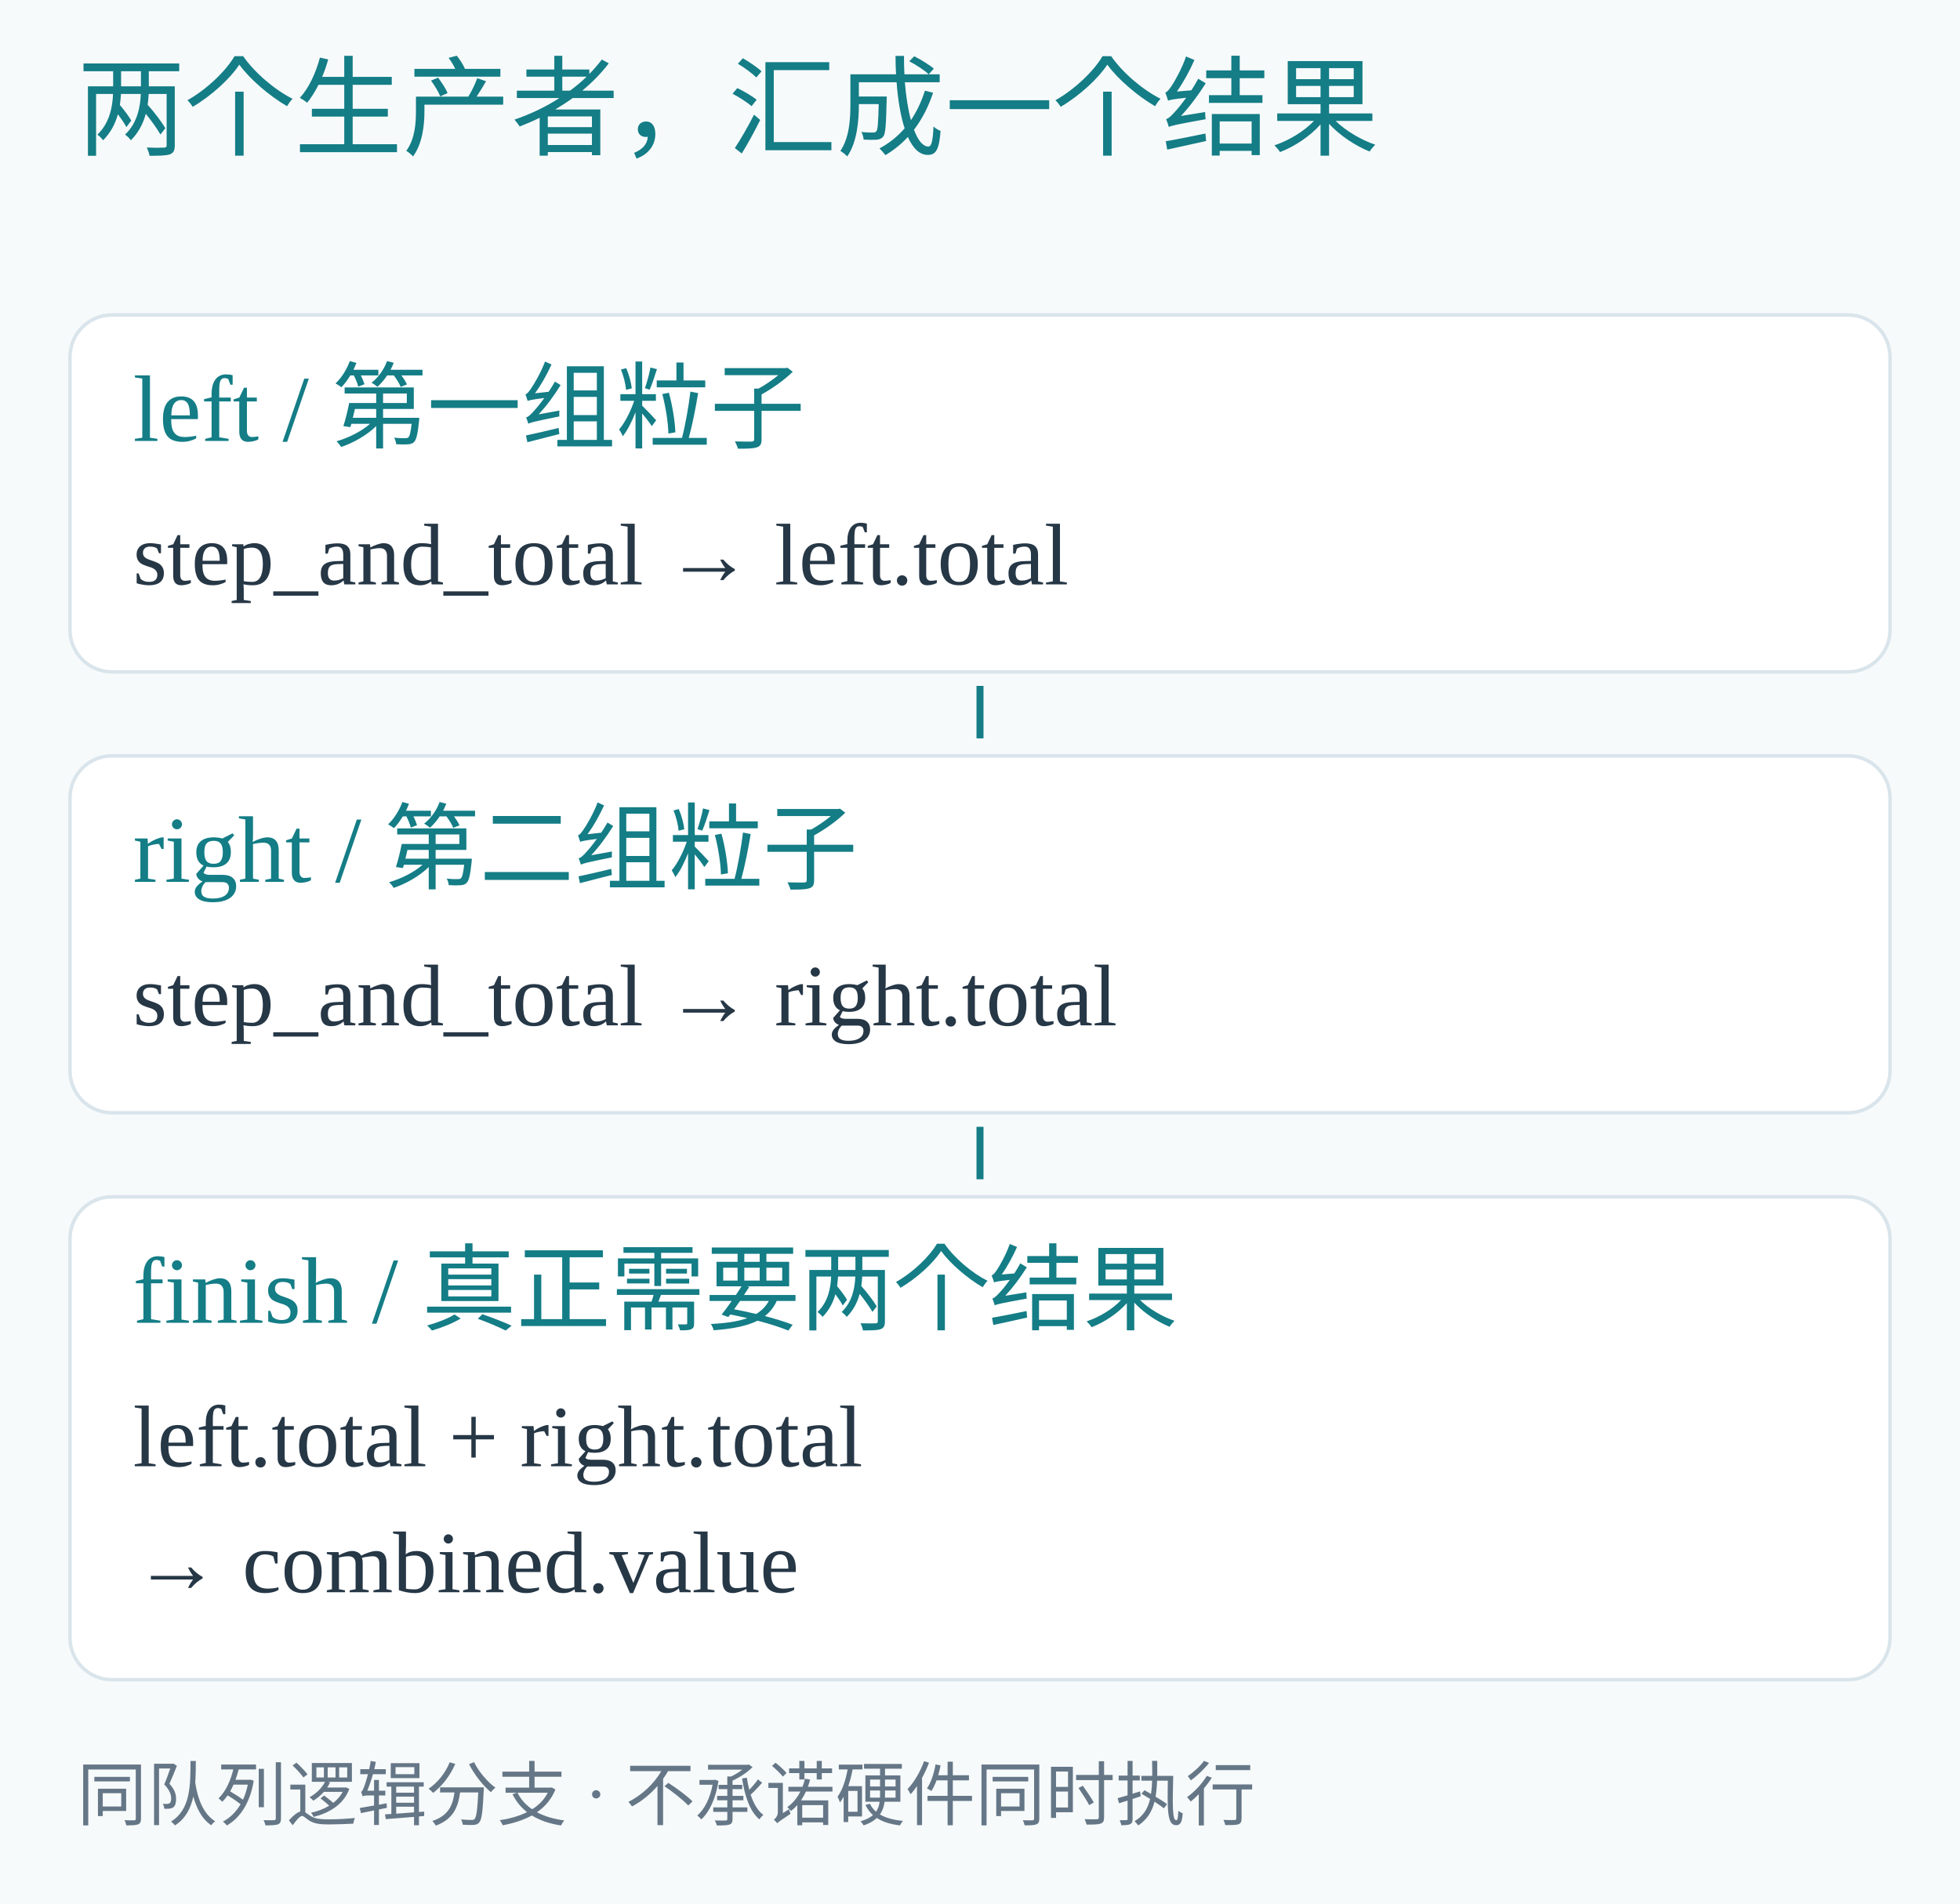
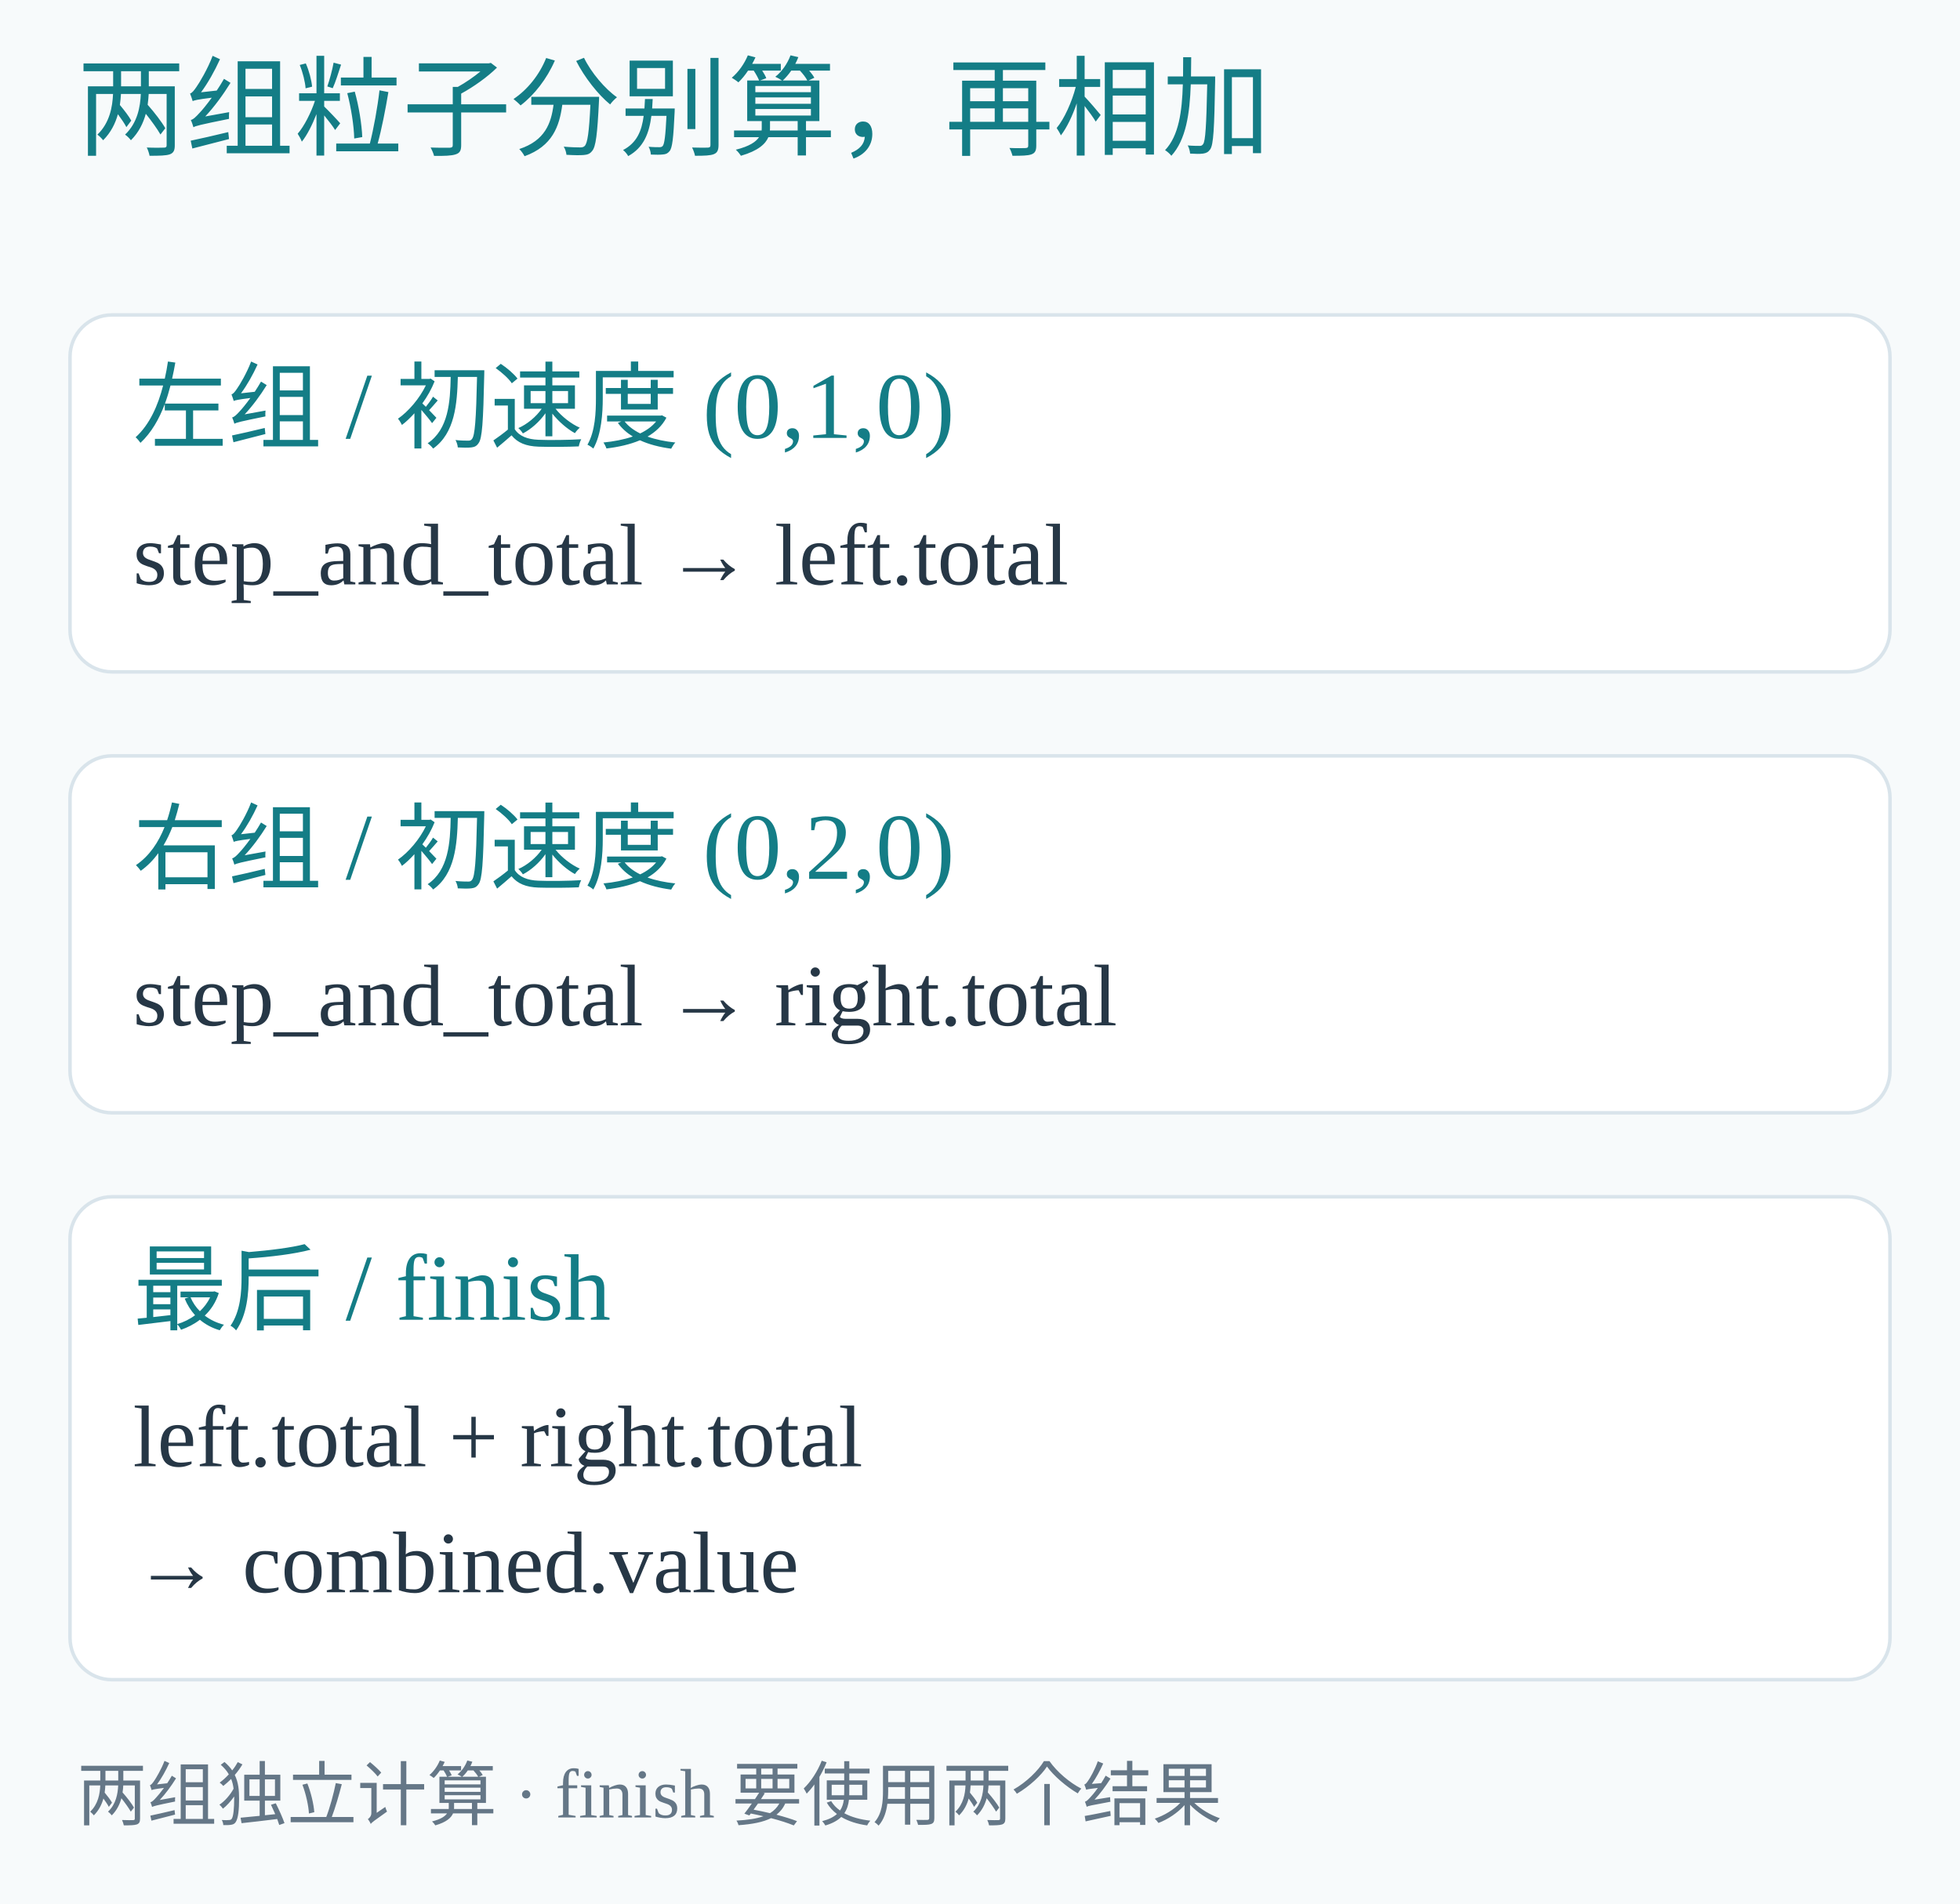
- <svg xmlns="http://www.w3.org/2000/svg" width="560" height="544" viewBox="0 0 560 544">
+ <svg xmlns="http://www.w3.org/2000/svg" width="560" height="544">
  <rect x="0" y="0" width="560" height="544" rx="0" fill="#f7fafb" stroke="#f7fafb" />
-   <text x="22" y="42" fill="#147d86" font-size="31">两个生产者，汇成一个结果</text>
+   <text x="22" y="42" fill="#147d86" font-size="31">两组粒子分别算，再相加</text>
  <rect x="20" y="90" width="520" height="102" rx="12" fill="#ffffff" stroke="#d9e4eb" />
-   <text x="38" y="126" fill="#147d86" font-size="27">left / 第一组粒子</text>
+   <text x="38" y="126" fill="#147d86" font-size="27">左组 / 初速度 (0,1,0)</text>
  <text x="38" y="167" fill="#263746" font-size="25">step_and_total → left.total</text>
-   <line x1="280" y1="196" x2="280" y2="211" stroke="#147d86" stroke-width="2" />
  <rect x="20" y="216" width="520" height="102" rx="12" fill="#ffffff" stroke="#d9e4eb" />
-   <text x="38" y="252" fill="#147d86" font-size="27">right / 第二组粒子</text>
+   <text x="38" y="252" fill="#147d86" font-size="27">右组 / 初速度 (0,2,0)</text>
  <text x="38" y="293" fill="#263746" font-size="25">step_and_total → right.total</text>
-   <line x1="280" y1="322" x2="280" y2="337" stroke="#147d86" stroke-width="2" />
  <rect x="20" y="342" width="520" height="138" rx="12" fill="#ffffff" stroke="#d9e4eb" />
-   <text x="38" y="378" fill="#147d86" font-size="27">finish / 真正需要两个结果</text>
+   <text x="38" y="378" fill="#147d86" font-size="27">最后 / finish</text>
  <text x="38" y="419" fill="#263746" font-size="25">left.total + right.total</text>
  <text x="38" y="455" fill="#263746" font-size="25">→ combined.value</text>
-   <text x="22" y="520" fill="#657787" font-size="20">同队列逻辑分支 · 不承诺硬件同时执行</text>
+   <text x="22" y="520" fill="#657787" font-size="20">两组独立计算 · finish 要使用两个结果</text>
</svg>
